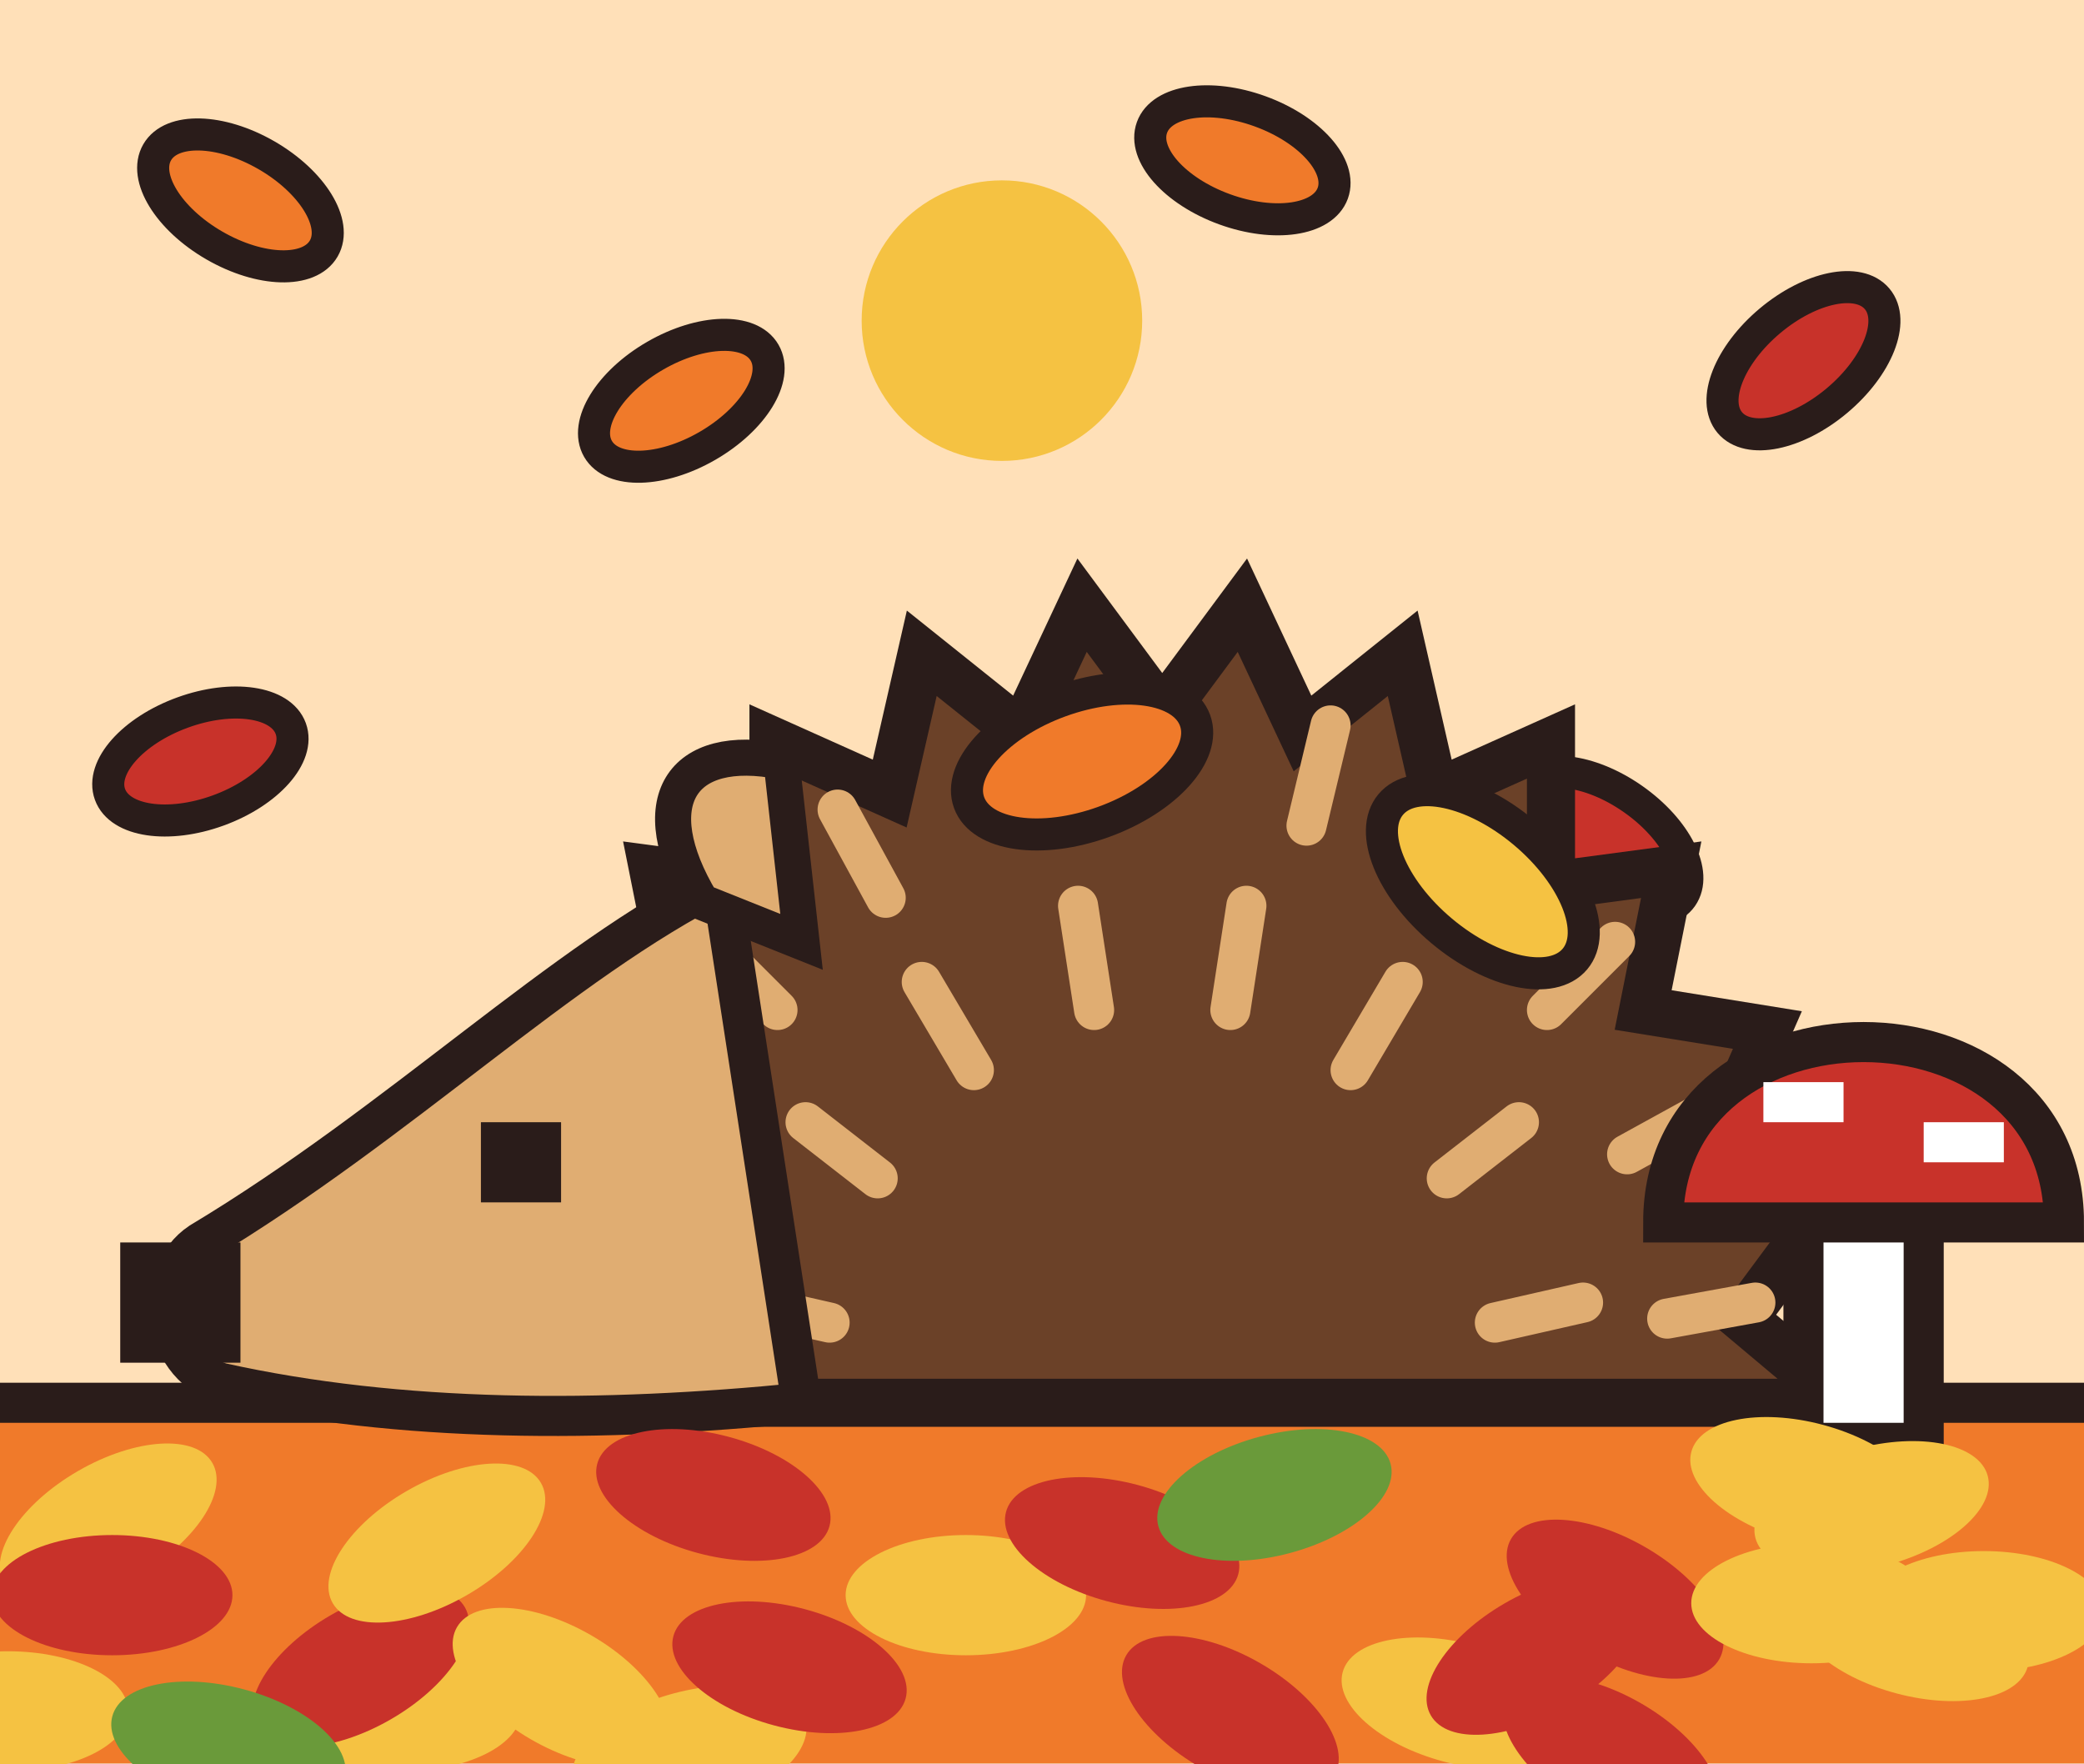
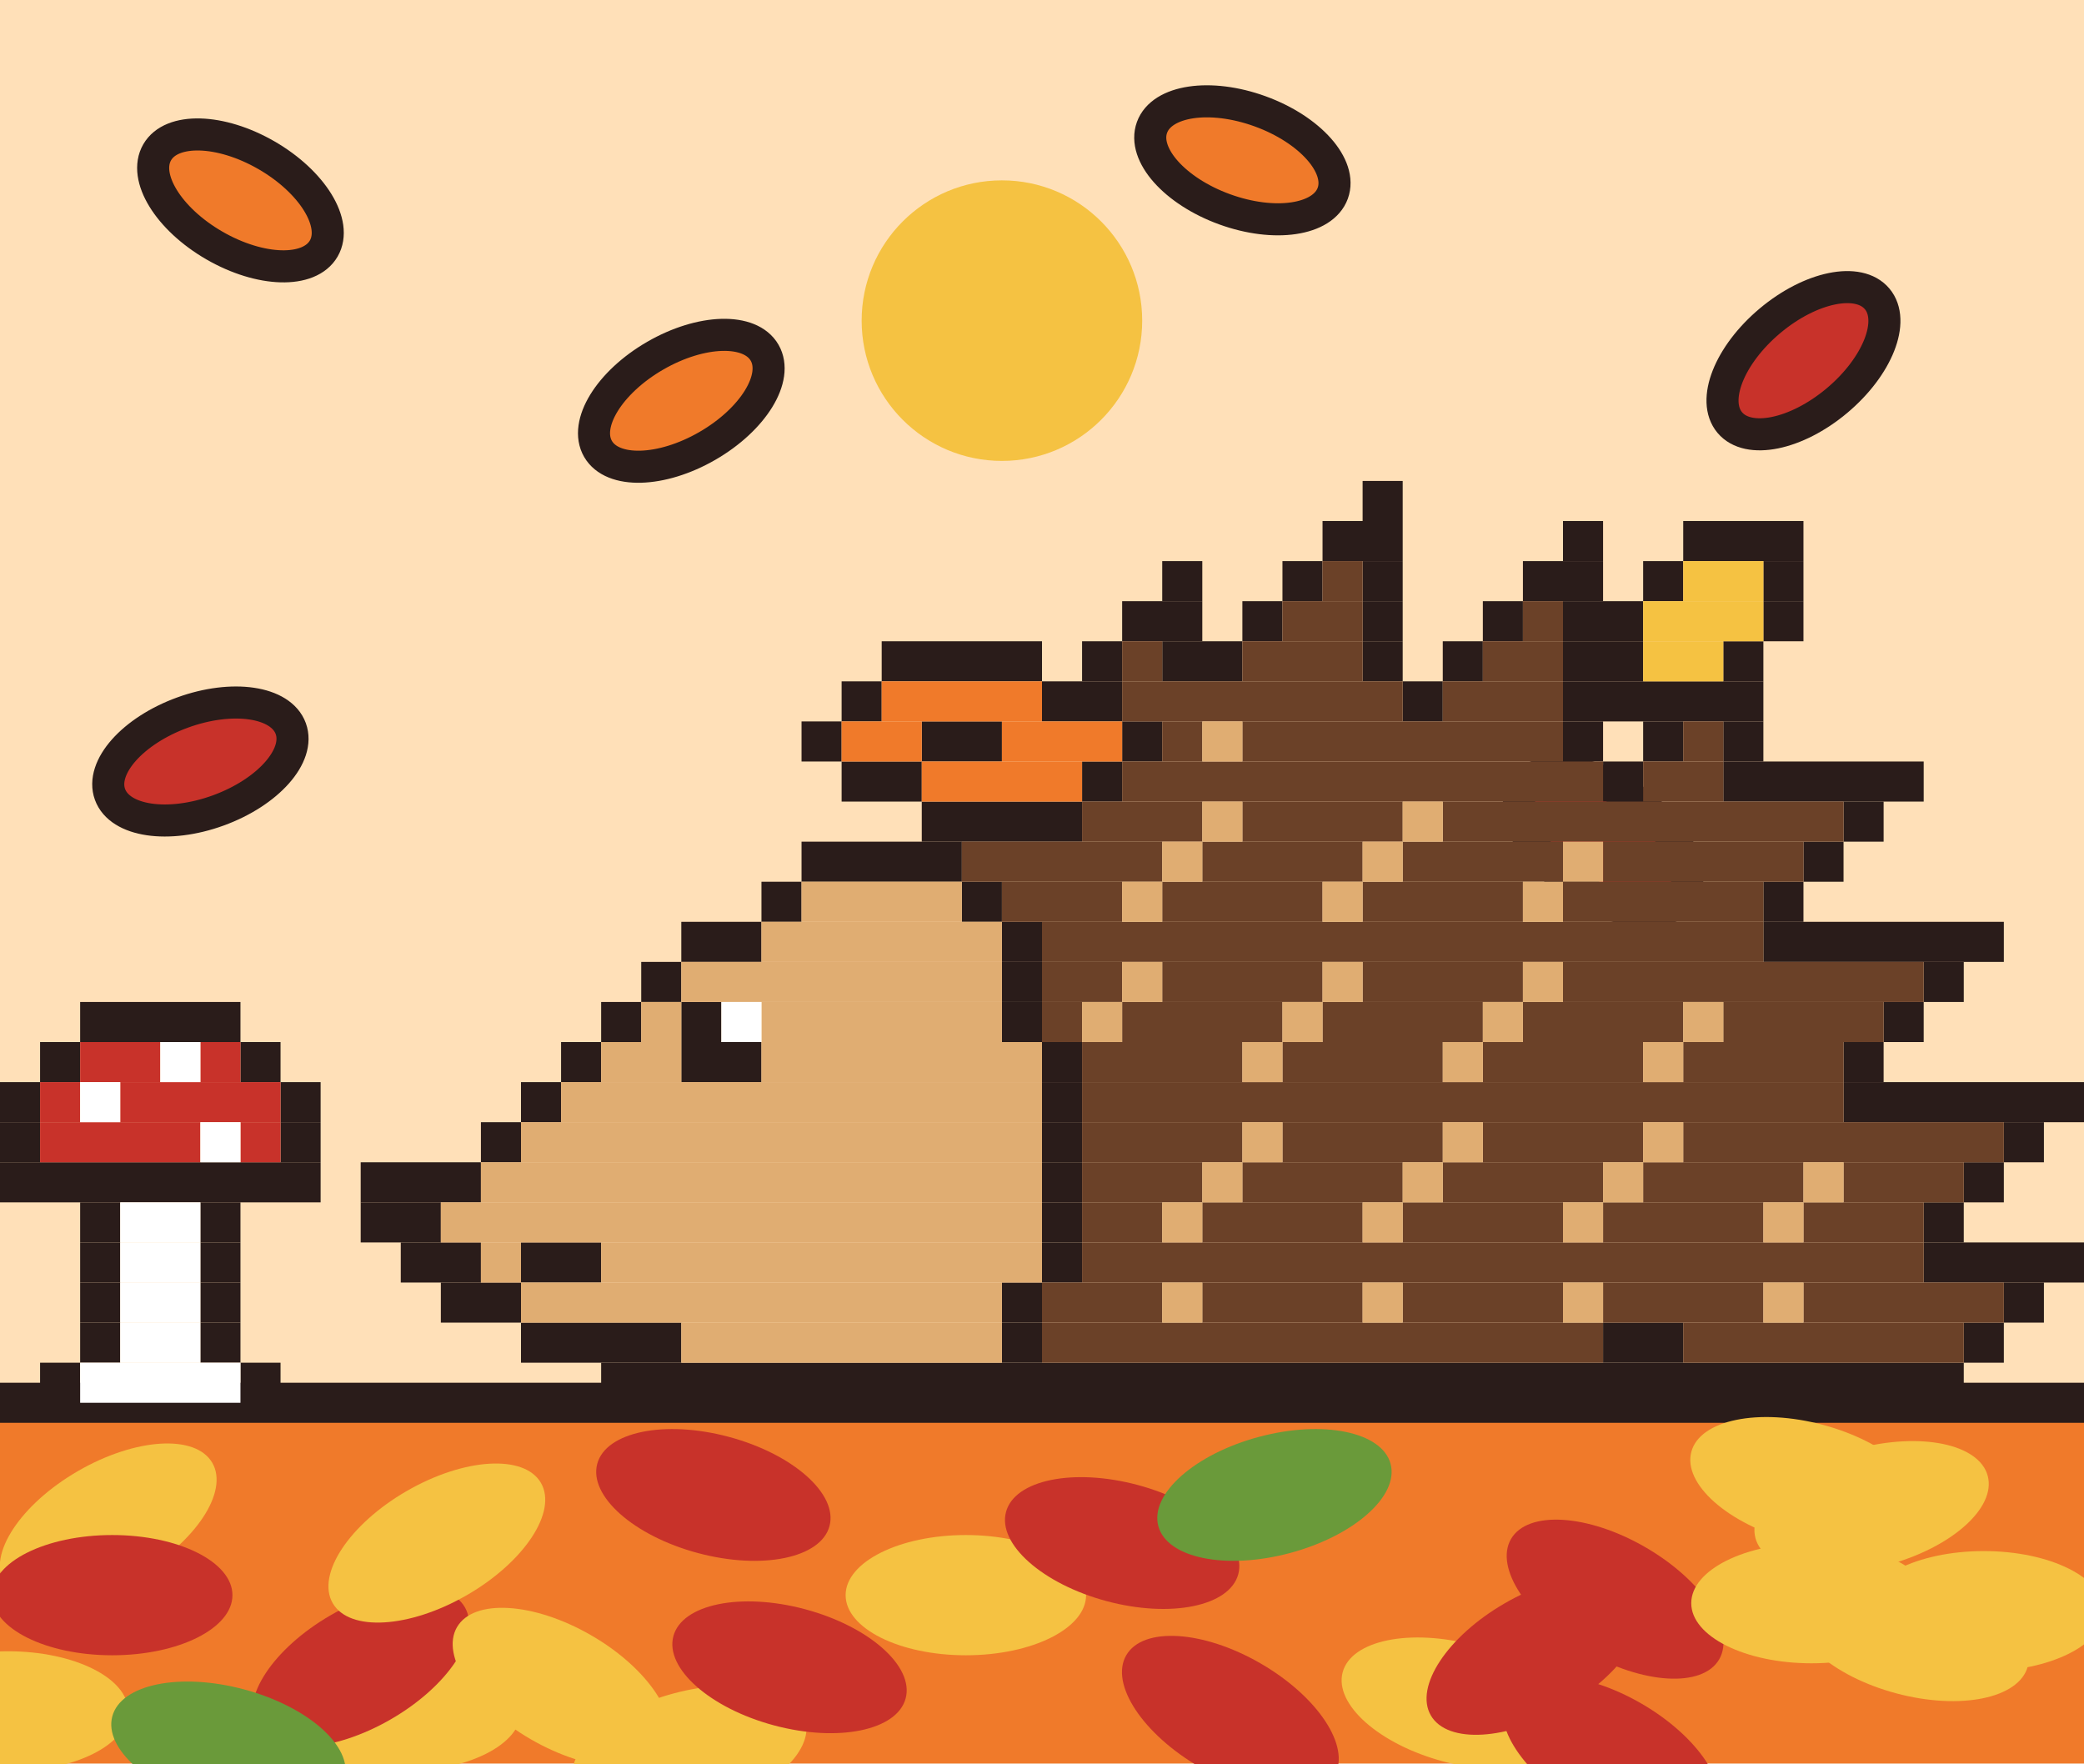
<svg xmlns="http://www.w3.org/2000/svg" viewBox="0 0 52 44" width="52" height="44">
  <defs>
    <ellipse id="leafS" rx="2.4" ry="1.3" />
    <ellipse id="leafL" rx="3" ry="1.6" />
    <ellipse id="litter" rx="3" ry="1.5" />
  </defs>
  <rect width="52" height="44" fill="#ffe0b8" />
  <circle cx="25" cy="8" r="3.5" fill="#f5c242" />
  <use href="#leafS" fill="#f07a2a" transform="translate(6 5) rotate(30)" stroke="#2a1c1a" stroke-width="0.8" />
  <use href="#leafS" fill="#f07a2a" transform="translate(17 10) rotate(-30)" stroke="#2a1c1a" stroke-width="0.8" />
  <use href="#leafS" fill="#f07a2a" transform="translate(31 4) rotate(20)" stroke="#2a1c1a" stroke-width="0.8" />
  <use href="#leafS" fill="#c8322a" transform="translate(45 9) rotate(-40)" stroke="#2a1c1a" stroke-width="0.8" />
  <use href="#leafS" fill="#c8322a" transform="translate(40 21) rotate(35)" stroke="#2a1c1a" stroke-width="0.8" />
  <use href="#leafS" fill="#c8322a" transform="translate(5 19) rotate(-20)" stroke="#2a1c1a" stroke-width="0.8" />
  <rect y="35" width="52" height="9" fill="#f07a2a" />
  <rect y="34.5" width="52" height="1" fill="#2a1c1a" />
-   <path d="M12,35 L14.5,32.9 L12.5,30.2 L15.3,28.9 L13.9,25.7 L17,25.2 L16.3,21.7 L19.3,22.1 L19.3,18.5 L22.2,19.8 L23,16.3 L25.5,18.3 L27,15.1 L29,17.8 L31,15.1 L32.5,18.3 L35,16.3 L35.8,19.8 L38.7,18.5 L38.7,22.1 L41.7,21.7 L41,25.2 L44.1,25.7 L42.7,28.9 L45.5,30.2 L43.5,32.9 L46,35 Z" fill="#6b4128" stroke="#2a1c1a" stroke-width="1.2" stroke-linejoin="miter" />
-   <path d="M19.4,25.2 L17.7,23.5 M22.1,22.4 L20.9,20.2 M32.6,20.6 L33.2,18.1 M38.6,25.2 L40.3,23.5 M40.6,28.8 L42.6,27.7 M41.6,32.9 L43.8,32.5 M20.7,33 L18.5,32.5 M21.9,29.4 L20.1,28 M24.3,26.7 L23,24.5 M27.3,25.2 L26.9,22.6 M30.7,25.2 L31.1,22.6 M33.7,26.7 L35,24.5 M36.1,29.4 L37.9,28 M37.3,33 L39.5,32.5" stroke="#e0ad72" stroke-width="1" stroke-linecap="round" />
-   <use href="#leafL" fill="#f07a2a" transform="translate(27 19) rotate(-20)" stroke="#2a1c1a" stroke-width="0.8" />
-   <use href="#leafL" fill="#f5c242" transform="translate(37 22) rotate(40)" stroke="#2a1c1a" stroke-width="0.8" />
-   <path d="M18,22 C14,24 10,28 5,31 C3.8,31.8 4,34 5.5,34.5 C10,35.5 15,35.5 20,35 Z" fill="#e0ad72" stroke="#2a1c1a" stroke-width="1" />
-   <rect x="3" y="31" width="3" height="3" fill="#2a1c1a" />
-   <rect x="12" y="28" width="2" height="2" fill="#2a1c1a" />
-   <path d="M17.5,22.5 C16,20 17,18.5 19.5,19 L20,23.5 Z" fill="#e0ad72" stroke="#2a1c1a" stroke-width="0.9" />
-   <rect x="45" y="30" width="3" height="6" fill="#ffffff" stroke="#2a1c1a" stroke-width="1" />
-   <path d="M41.5,30.5 C41.5,24.5 51.5,24.5 51.5,30.5 Z" fill="#c8322a" stroke="#2a1c1a" stroke-width="1" />
-   <g fill="#ffffff">
-     <rect x="44" y="27" width="2" height="1" />
-     <rect x="48" y="28" width="2" height="1" />
-   </g>
  <use href="#litter" fill="#f5c242" transform="translate(24.1 39.8)" />
  <use href="#litter" fill="#f5c242" transform="translate(45.1 37) rotate(15)" />
  <use href="#litter" fill="#f5c242" transform="translate(46.7 37.6) rotate(-15)" />
  <use href="#litter" fill="#f5c242" transform="translate(36.4 42.5) rotate(15)" />
  <use href="#litter" fill="#f5c242" transform="translate(49.5 40.2)" />
  <use href="#litter" fill="#f5c242" transform="translate(2.7 38) rotate(-30)" />
  <use href="#litter" fill="#c8322a" transform="translate(40.3 39.9) rotate(30)" />
  <use href="#litter" fill="#c8322a" transform="translate(40.2 43.8) rotate(30)" />
  <use href="#litter" fill="#c8322a" transform="translate(17.8 37.3) rotate(15)" />
  <use href="#litter" fill="#c8322a" transform="translate(2.8 39.8)" />
  <use href="#litter" fill="#f5c242" transform="translate(0.2 42.7)" />
  <use href="#litter" fill="#f5c242" transform="translate(17.2 43.7) rotate(-15)" />
  <use href="#litter" fill="#f5c242" transform="translate(47.7 40.8) rotate(15)" />
  <use href="#litter" fill="#c8322a" transform="translate(28 38.5) rotate(15)" />
  <use href="#litter" fill="#f5c242" transform="translate(10 42.7)" />
  <use href="#litter" fill="#c8322a" transform="translate(9 41.6) rotate(-30)" />
  <use href="#litter" fill="#f5c242" transform="translate(14 42.1) rotate(30)" />
  <use href="#litter" fill="#c8322a" transform="translate(38.3 41.3) rotate(-30)" />
  <use href="#litter" fill="#f5c242" transform="translate(45.2 40)" />
  <use href="#litter" fill="#6a9a3a" transform="translate(31.8 37.3) rotate(-15)" />
  <use href="#litter" fill="#c8322a" transform="translate(30.7 42.8) rotate(30)" />
  <use href="#litter" fill="#6a9a3a" transform="translate(5.7 43.6) rotate(15)" />
  <use href="#litter" fill="#f5c242" transform="translate(10.9 38.5) rotate(-30)" />
  <use href="#litter" fill="#c8322a" transform="translate(19.7 41.6) rotate(15)" />
+   <g fill="#2a1c1a">
+     <rect x="34" y="12" width="1" height="1" />
+     <rect x="33" y="13" width="2" height="1" />
+     <rect x="39" y="13" width="1" height="1" />
+     <rect x="42" y="13" width="3" height="1" />
+     <rect x="29" y="14" width="1" height="1" />
+     <rect x="32" y="14" width="1" height="1" />
+     <rect x="34" y="14" width="1" height="1" />
+     <rect x="38" y="14" width="2" height="1" />
+     <rect x="41" y="14" width="1" height="1" />
+     <rect x="44" y="14" width="1" height="1" />
+     <rect x="28" y="15" width="2" height="1" />
+     <rect x="31" y="15" width="1" height="1" />
+     <rect x="34" y="15" width="1" height="1" />
+     <rect x="37" y="15" width="1" height="1" />
+     <rect x="39" y="15" width="2" height="1" />
+     <rect x="44" y="15" width="1" height="1" />
+     <rect x="22" y="16" width="4" height="1" />
+     <rect x="27" y="16" width="1" height="1" />
+     <rect x="29" y="16" width="2" height="1" />
+     <rect x="34" y="16" width="1" height="1" />
+     <rect x="36" y="16" width="1" height="1" />
+     <rect x="39" y="16" width="2" height="1" />
+     <rect x="43" y="16" width="1" height="1" />
+     <rect x="21" y="17" width="1" height="1" />
+     <rect x="26" y="17" width="2" height="1" />
+     <rect x="35" y="17" width="1" height="1" />
+     <rect x="39" y="17" width="5" height="1" />
+     <rect x="20" y="18" width="1" height="1" />
+     <rect x="23" y="18" width="2" height="1" />
+     <rect x="28" y="18" width="1" height="1" />
+     <rect x="39" y="18" width="1" height="1" />
+     <rect x="41" y="18" width="1" height="1" />
+     <rect x="43" y="18" width="1" height="1" />
+     <rect x="21" y="19" width="2" height="1" />
+     <rect x="27" y="19" width="1" height="1" />
+     <rect x="40" y="19" width="1" height="1" />
+     <rect x="43" y="19" width="5" height="1" />
+     <rect x="23" y="20" width="4" height="1" />
+     <rect x="46" y="20" width="1" height="1" />
+     <rect x="20" y="21" width="4" height="1" />
+     <rect x="45" y="21" width="1" height="1" />
+     <rect x="19" y="22" width="1" height="1" />
+     <rect x="24" y="22" width="1" height="1" />
+     <rect x="44" y="22" width="1" height="1" />
+     <rect x="17" y="23" width="2" height="1" />
+     <rect x="25" y="23" width="1" height="1" />
+     <rect x="44" y="23" width="6" height="1" />
+     <rect x="16" y="24" width="1" height="1" />
+     <rect x="25" y="24" width="1" height="1" />
+     <rect x="48" y="24" width="1" height="1" />
+     <rect x="2" y="25" width="4" height="1" />
+     <rect x="15" y="25" width="1" height="1" />
+     <rect x="17" y="25" width="1" height="1" />
+     <rect x="25" y="25" width="1" height="1" />
+     <rect x="47" y="25" width="1" height="1" />
+     <rect x="1" y="26" width="1" height="1" />
+     <rect x="6" y="26" width="1" height="1" />
+     <rect x="14" y="26" width="1" height="1" />
+     <rect x="17" y="26" width="2" height="1" />
+     <rect x="26" y="26" width="1" height="1" />
+     <rect x="46" y="26" width="1" height="1" />
+     <rect x="0" y="27" width="1" height="1" />
+     <rect x="7" y="27" width="1" height="1" />
+     <rect x="13" y="27" width="1" height="1" />
+     <rect x="26" y="27" width="1" height="1" />
+     <rect x="46" y="27" width="6" height="1" />
+     <rect x="0" y="28" width="1" height="1" />
+     <rect x="7" y="28" width="1" height="1" />
+     <rect x="12" y="28" width="1" height="1" />
+     <rect x="26" y="28" width="1" height="1" />
+     <rect x="50" y="28" width="1" height="1" />
+     <rect x="0" y="29" width="8" height="1" />
+     <rect x="9" y="29" width="3" height="1" />
+     <rect x="26" y="29" width="1" height="1" />
+     <rect x="49" y="29" width="1" height="1" />
+     <rect x="2" y="30" width="1" height="1" />
+     <rect x="5" y="30" width="1" height="1" />
+     <rect x="9" y="30" width="2" height="1" />
+     <rect x="26" y="30" width="1" height="1" />
+     <rect x="48" y="30" width="1" height="1" />
+     <rect x="2" y="31" width="1" height="1" />
+     <rect x="5" y="31" width="1" height="1" />
+     <rect x="10" y="31" width="2" height="1" />
+     <rect x="13" y="31" width="2" height="1" />
+     <rect x="26" y="31" width="1" height="1" />
+     <rect x="48" y="31" width="4" height="1" />
+     <rect x="2" y="32" width="1" height="1" />
+     <rect x="5" y="32" width="1" height="1" />
+     <rect x="11" y="32" width="2" height="1" />
+     <rect x="25" y="32" width="1" height="1" />
+     <rect x="50" y="32" width="1" height="1" />
+     <rect x="2" y="33" width="1" height="1" />
+     <rect x="5" y="33" width="1" height="1" />
+     <rect x="13" y="33" width="4" height="1" />
+     <rect x="25" y="33" width="1" height="1" />
+     <rect x="40" y="33" width="2" height="1" />
+     <rect x="49" y="33" width="1" height="1" />
+     <rect x="1" y="34" width="1" height="1" />
+     <rect x="6" y="34" width="1" height="1" />
+     <rect x="15" y="34" width="34" height="1" />
+   </g>
+   <g fill="#6b4128">
+     <rect x="33" y="14" width="1" height="1" />
+     <rect x="32" y="15" width="2" height="1" />
+     <rect x="38" y="15" width="1" height="1" />
+     <rect x="28" y="16" width="1" height="1" />
+     <rect x="31" y="16" width="3" height="1" />
+     <rect x="37" y="16" width="2" height="1" />
+     <rect x="28" y="17" width="7" height="1" />
+     <rect x="36" y="17" width="3" height="1" />
+     <rect x="29" y="18" width="1" height="1" />
+     <rect x="31" y="18" width="8" height="1" />
+     <rect x="42" y="18" width="1" height="1" />
+     <rect x="28" y="19" width="12" height="1" />
+     <rect x="41" y="19" width="2" height="1" />
+     <rect x="27" y="20" width="3" height="1" />
+     <rect x="31" y="20" width="4" height="1" />
+     <rect x="36" y="20" width="10" height="1" />
+     <rect x="24" y="21" width="5" height="1" />
+     <rect x="30" y="21" width="4" height="1" />
+     <rect x="35" y="21" width="4" height="1" />
+     <rect x="40" y="21" width="5" height="1" />
+     <rect x="25" y="22" width="3" height="1" />
+     <rect x="29" y="22" width="4" height="1" />
+     <rect x="34" y="22" width="4" height="1" />
+     <rect x="39" y="22" width="5" height="1" />
+     <rect x="26" y="23" width="18" height="1" />
+     <rect x="26" y="24" width="2" height="1" />
+     <rect x="29" y="24" width="4" height="1" />
+     <rect x="34" y="24" width="4" height="1" />
+     <rect x="39" y="24" width="9" height="1" />
+     <rect x="26" y="25" width="1" height="1" />
+     <rect x="28" y="25" width="4" height="1" />
+     <rect x="33" y="25" width="4" height="1" />
+     <rect x="38" y="25" width="4" height="1" />
+     <rect x="43" y="25" width="4" height="1" />
+     <rect x="27" y="26" width="4" height="1" />
+     <rect x="32" y="26" width="4" height="1" />
+     <rect x="37" y="26" width="4" height="1" />
+     <rect x="42" y="26" width="4" height="1" />
+     <rect x="27" y="27" width="19" height="1" />
+     <rect x="27" y="28" width="4" height="1" />
+     <rect x="32" y="28" width="4" height="1" />
+     <rect x="37" y="28" width="4" height="1" />
+     <rect x="42" y="28" width="8" height="1" />
+     <rect x="27" y="29" width="3" height="1" />
+     <rect x="31" y="29" width="4" height="1" />
+     <rect x="36" y="29" width="4" height="1" />
+     <rect x="41" y="29" width="4" height="1" />
+     <rect x="46" y="29" width="3" height="1" />
+     <rect x="27" y="30" width="2" height="1" />
+     <rect x="30" y="30" width="4" height="1" />
+     <rect x="35" y="30" width="4" height="1" />
+     <rect x="40" y="30" width="4" height="1" />
+     <rect x="45" y="30" width="3" height="1" />
+     <rect x="27" y="31" width="21" height="1" />
+     <rect x="26" y="32" width="3" height="1" />
+     <rect x="30" y="32" width="4" height="1" />
+     <rect x="35" y="32" width="4" height="1" />
+     <rect x="40" y="32" width="4" height="1" />
+     <rect x="45" y="32" width="5" height="1" />
+     <rect x="26" y="33" width="14" height="1" />
+     <rect x="42" y="33" width="7" height="1" />
+   </g>
+   <g fill="#e0ad72">
+     <rect x="30" y="18" width="1" height="1" />
+     <rect x="30" y="20" width="1" height="1" />
+     <rect x="35" y="20" width="1" height="1" />
+     <rect x="29" y="21" width="1" height="1" />
+     <rect x="34" y="21" width="1" height="1" />
+     <rect x="39" y="21" width="1" height="1" />
+     <rect x="20" y="22" width="4" height="1" />
+     <rect x="28" y="22" width="1" height="1" />
+     <rect x="33" y="22" width="1" height="1" />
+     <rect x="38" y="22" width="1" height="1" />
+     <rect x="19" y="23" width="6" height="1" />
+     <rect x="17" y="24" width="8" height="1" />
+     <rect x="28" y="24" width="1" height="1" />
+     <rect x="33" y="24" width="1" height="1" />
+     <rect x="38" y="24" width="1" height="1" />
+     <rect x="16" y="25" width="1" height="1" />
+     <rect x="19" y="25" width="6" height="1" />
+     <rect x="27" y="25" width="1" height="1" />
+     <rect x="32" y="25" width="1" height="1" />
+     <rect x="37" y="25" width="1" height="1" />
+     <rect x="42" y="25" width="1" height="1" />
+     <rect x="15" y="26" width="2" height="1" />
+     <rect x="19" y="26" width="7" height="1" />
+     <rect x="31" y="26" width="1" height="1" />
+     <rect x="36" y="26" width="1" height="1" />
+     <rect x="41" y="26" width="1" height="1" />
+     <rect x="14" y="27" width="12" height="1" />
+     <rect x="13" y="28" width="13" height="1" />
+     <rect x="31" y="28" width="1" height="1" />
+     <rect x="36" y="28" width="1" height="1" />
+     <rect x="41" y="28" width="1" height="1" />
+     <rect x="12" y="29" width="14" height="1" />
+     <rect x="30" y="29" width="1" height="1" />
+     <rect x="35" y="29" width="1" height="1" />
+     <rect x="40" y="29" width="1" height="1" />
+     <rect x="45" y="29" width="1" height="1" />
+     <rect x="11" y="30" width="15" height="1" />
+     <rect x="29" y="30" width="1" height="1" />
+     <rect x="34" y="30" width="1" height="1" />
+     <rect x="39" y="30" width="1" height="1" />
+     <rect x="44" y="30" width="1" height="1" />
+     <rect x="12" y="31" width="1" height="1" />
+     <rect x="15" y="31" width="11" height="1" />
+     <rect x="13" y="32" width="12" height="1" />
+     <rect x="29" y="32" width="1" height="1" />
+     <rect x="34" y="32" width="1" height="1" />
+     <rect x="39" y="32" width="1" height="1" />
+     <rect x="44" y="32" width="1" height="1" />
+     <rect x="17" y="33" width="8" height="1" />
+   </g>
+   <g fill="#f07a2a">
+     <rect x="22" y="17" width="4" height="1" />
+     <rect x="21" y="18" width="2" height="1" />
+     <rect x="25" y="18" width="3" height="1" />
+     <rect x="23" y="19" width="4" height="1" />
+   </g>
+   <g fill="#f5c242">
+     <rect x="42" y="14" width="2" height="1" />
+     <rect x="41" y="15" width="3" height="1" />
+     <rect x="41" y="16" width="2" height="1" />
+   </g>
+   <g fill="#c8322a">
+     <rect x="2" y="26" width="2" height="1" />
+     <rect x="5" y="26" width="1" height="1" />
+     <rect x="1" y="27" width="1" height="1" />
+     <rect x="3" y="27" width="4" height="1" />
+     <rect x="1" y="28" width="4" height="1" />
+     <rect x="6" y="28" width="1" height="1" />
+   </g>
+   <g fill="#ffffff">
+     <rect x="18" y="25" width="1" height="1" />
+     <rect x="4" y="26" width="1" height="1" />
+     <rect x="2" y="27" width="1" height="1" />
+     <rect x="5" y="28" width="1" height="1" />
+     <rect x="3" y="30" width="2" height="1" />
+     <rect x="3" y="31" width="2" height="1" />
+     <rect x="3" y="32" width="2" height="1" />
+     <rect x="3" y="33" width="2" height="1" />
+     <rect x="2" y="34" width="4" height="1" />
+   </g>
</svg>
